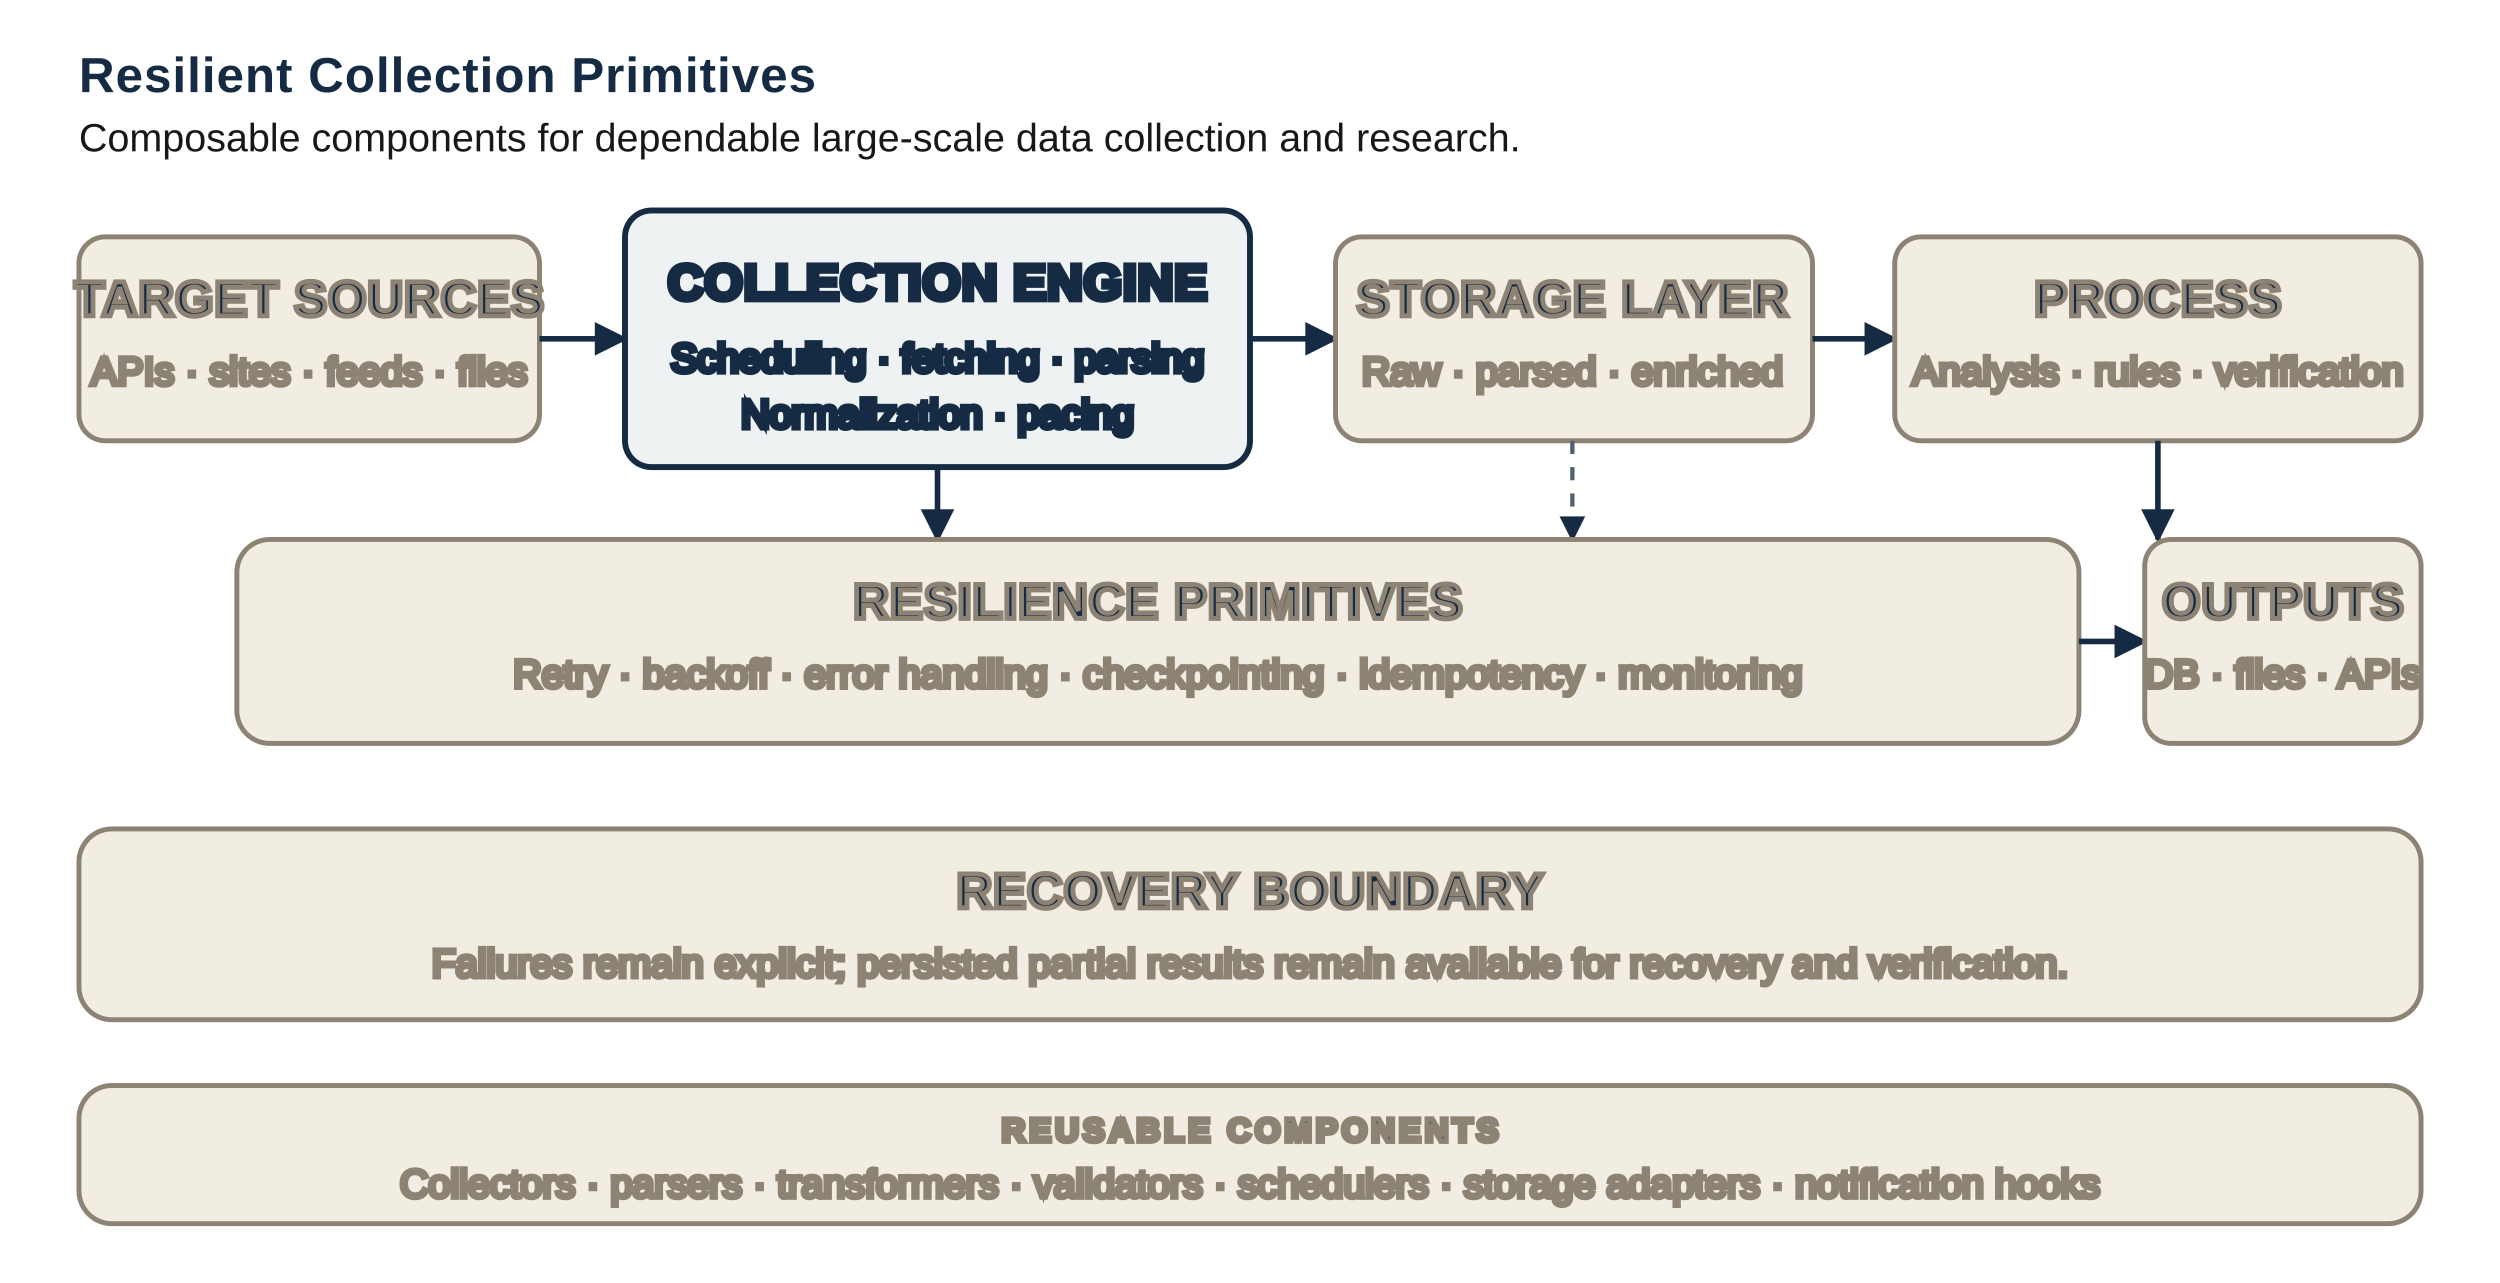
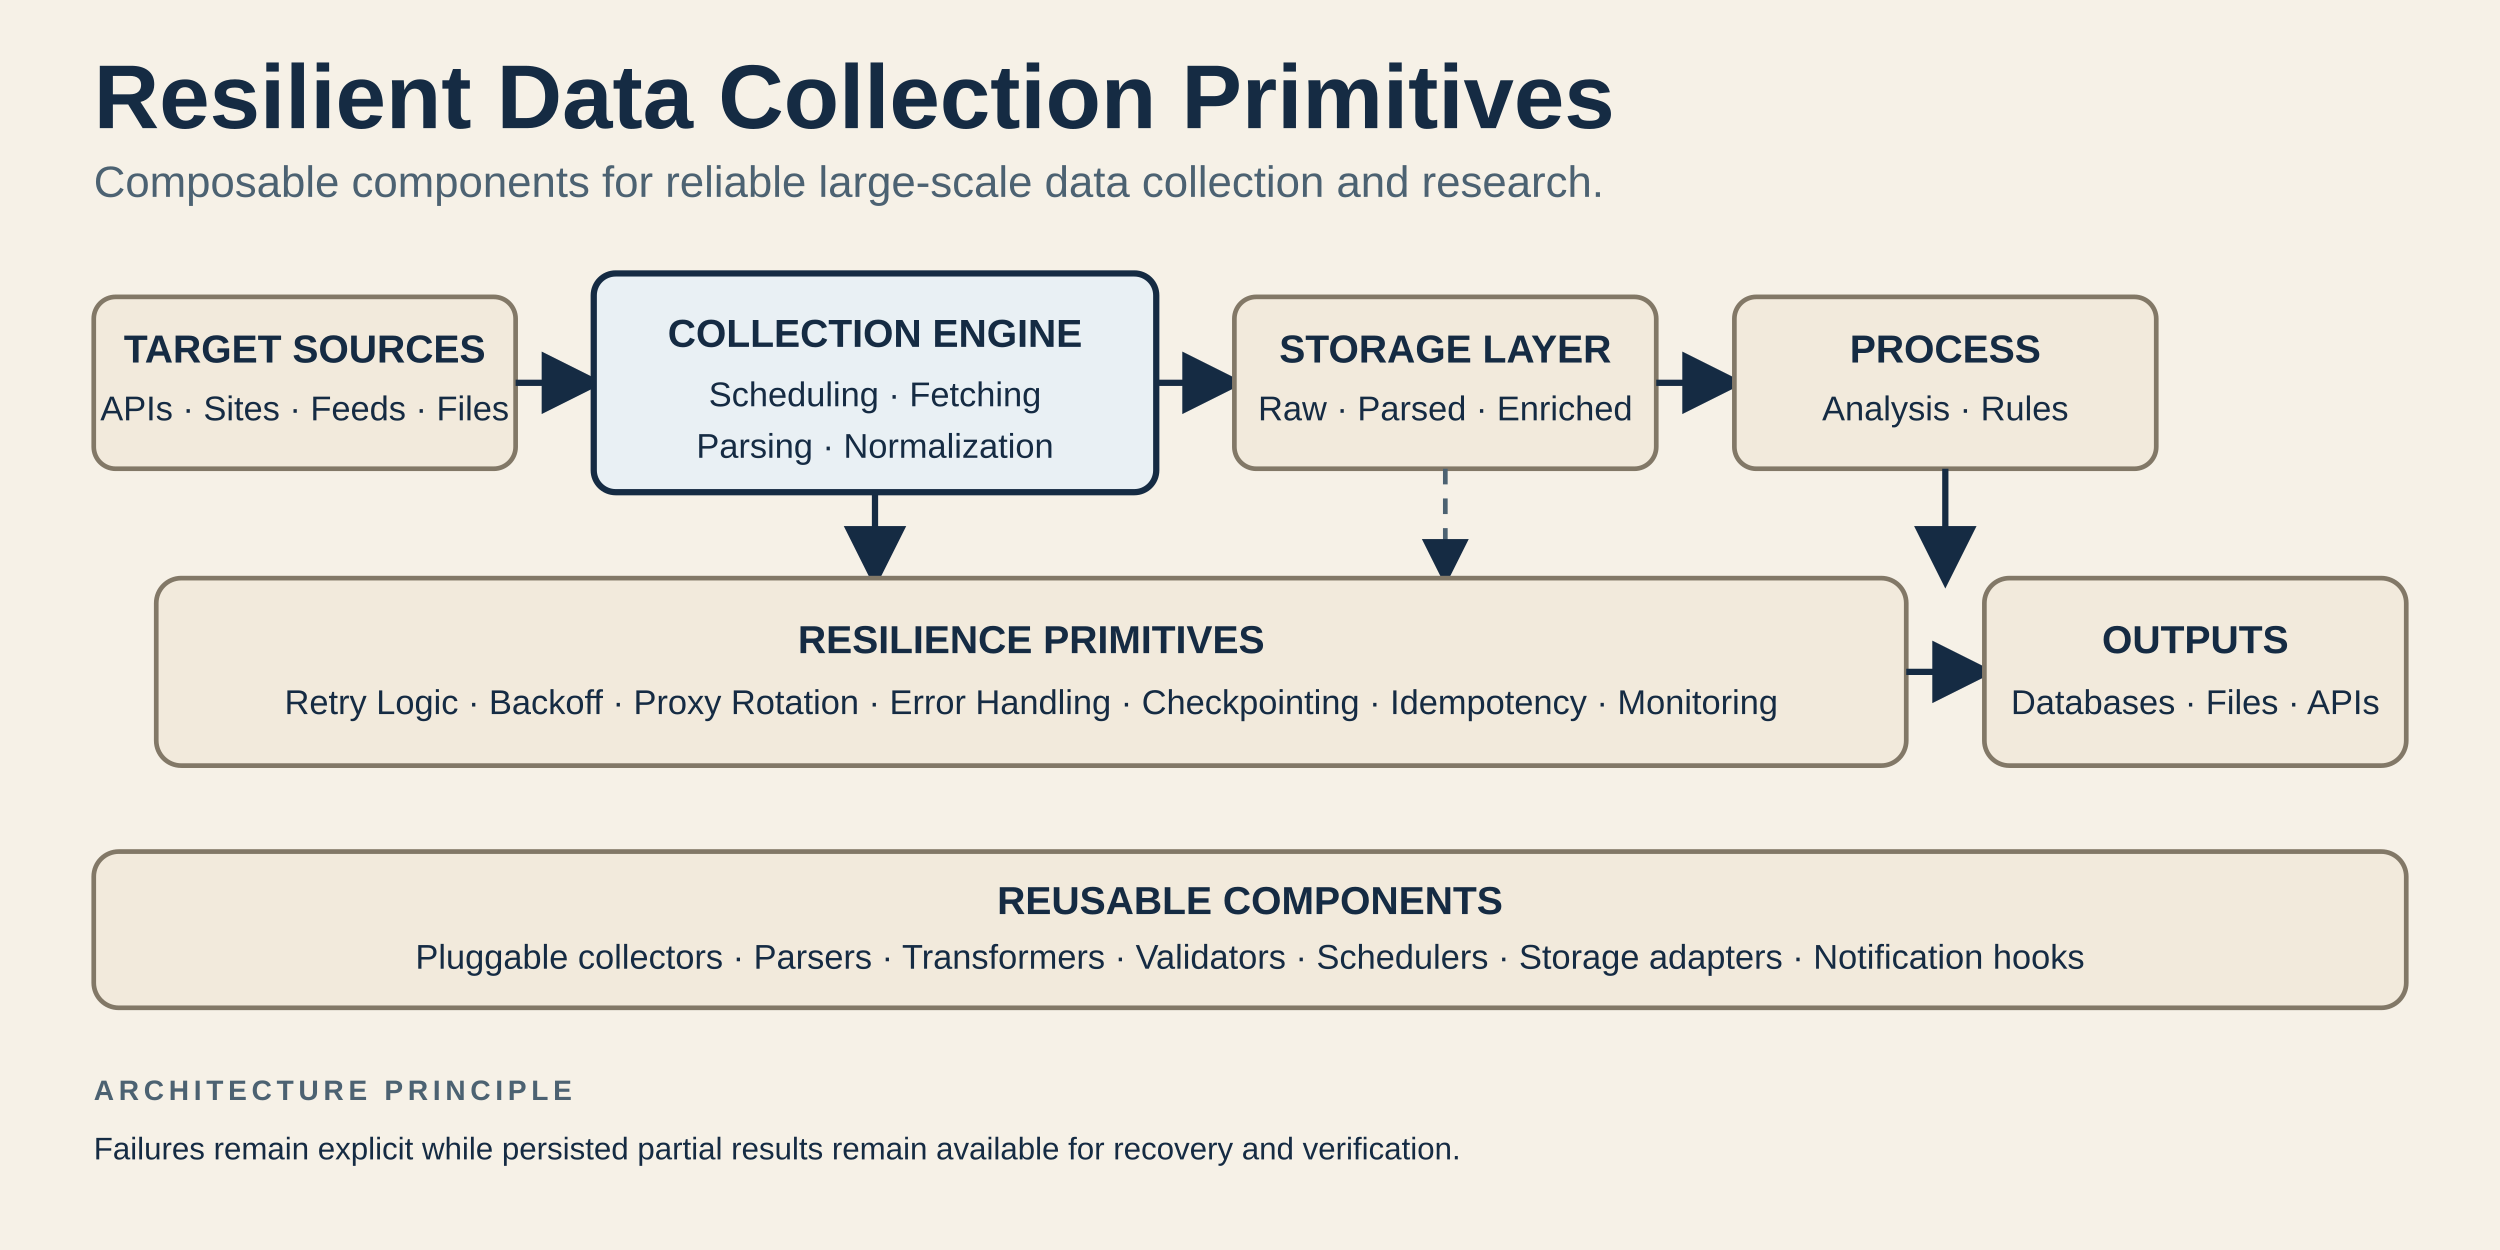
- <svg xmlns="http://www.w3.org/2000/svg" viewBox="0 0 760 390" role="img" aria-labelledby="resilient-title resilient-desc">
+ <svg xmlns="http://www.w3.org/2000/svg" viewBox="0 0 1600 800" width="1600" height="800" role="img" aria-labelledby="title desc">
+   <rect width="1600" height="800" fill="#f6f1e7" />
  <style>
- svg{color:#151719;font-family:Helvetica Neue,Avenir Next,Segoe UI,Arial,sans-serif}
- .box,.band{fill:#f2ede3;stroke:#8d8374;stroke-width:1.5}
- .key{fill:#eef2f3;stroke:#152b43;stroke-width:1.8}
- .flow{fill:none;stroke:#152b43;stroke-width:1.7}
- .dash{fill:none;stroke:#4c6272;stroke-width:1.3;stroke-dasharray:4 4}
- .h{fill:#152b43;font-size:15px;font-weight:700;letter-spacing:.02em}
- .s{fill:#151719;font-size:12px}
- .label{fill:#4c6272;font-size:10px;font-weight:700;letter-spacing:.12em}
+ text{font-family:Arial,Helvetica,sans-serif;fill:#152b43}
+ .title{font-size:58px;font-weight:700}
+ .subtitle{font-size:28px;fill:#4c6272}
+ .heading{font-size:25px;font-weight:700}
+ .body{font-size:22px}
+ .small{font-size:20px}
+ .box{fill:#f2eadc;stroke:#827867;stroke-width:3}
+ .key{fill:#e9f0f4;stroke:#152b43;stroke-width:4}
+ .band{fill:#f2eadc;stroke:#827867;stroke-width:3}
+ .arrow{fill:none;stroke:#152b43;stroke-width:4;marker-end:url(#arrow)}
+ .dash{fill:none;stroke:#4c6272;stroke-width:3;stroke-dasharray:10 9;marker-end:url(#arrow)}
+ .label{font-size:18px;font-weight:700;letter-spacing:3px;fill:#4c6272}
</style>
  <defs>
-     <marker id="arrow" viewBox="0 0 10 10" refX="9" refY="5" markerWidth="6" markerHeight="6" orient="auto">
-       <path d="M0 0L10 5 0 10z" fill="#152b43" />
+     <marker id="arrow" viewBox="0 0 12 12" refX="10" refY="6" markerWidth="10" markerHeight="10" orient="auto">
+       <path d="M0 0L12 6L0 12Z" fill="#152b43" />
    </marker>
  </defs>
-   <text x="24" y="28" class="h" font-size="21">Resilient Collection Primitives</text>
-   <text x="24" y="46" class="s">Composable components for dependable large-scale data collection and research.</text>
-   <g class="box">
-     <rect x="24" y="72" width="140" height="62" rx="8" />
-     <text x="94" y="96" text-anchor="middle" class="h">TARGET SOURCES</text>
-     <text x="94" y="117" text-anchor="middle" class="s">APIs · sites · feeds · files</text>
-   </g>
-   <path class="flow" d="M164 103H190" marker-end="url(#arrow)" />
-   <g class="key">
-     <rect x="190" y="64" width="190" height="78" rx="8" />
-     <text x="285" y="91" text-anchor="middle" class="h">COLLECTION ENGINE</text>
-     <text x="285" y="113" text-anchor="middle" class="s">Scheduling · fetching · parsing</text>
-     <text x="285" y="130" text-anchor="middle" class="s">Normalization · pacing</text>
-   </g>
-   <path class="flow" d="M380 103H406" marker-end="url(#arrow)" />
-   <g class="box">
-     <rect x="406" y="72" width="145" height="62" rx="8" />
-     <text x="478" y="96" text-anchor="middle" class="h">STORAGE LAYER</text>
-     <text x="478" y="117" text-anchor="middle" class="s">Raw · parsed · enriched</text>
-   </g>
-   <path class="flow" d="M551 103H576" marker-end="url(#arrow)" />
-   <g class="box">
-     <rect x="576" y="72" width="160" height="62" rx="8" />
-     <text x="656" y="96" text-anchor="middle" class="h">PROCESS</text>
-     <text x="656" y="117" text-anchor="middle" class="s">Analysis · rules · verification</text>
-   </g>
-   <path class="flow" d="M285 142V164" marker-end="url(#arrow)" />
-   <path class="dash" d="M478 134V164" marker-end="url(#arrow)" />
-   <path class="flow" d="M656 134V164" marker-end="url(#arrow)" />
-   <g class="band">
-     <rect x="72" y="164" width="560" height="62" rx="10" />
-     <text x="352" y="188" text-anchor="middle" class="h">RESILIENCE PRIMITIVES</text>
-     <text x="352" y="209" text-anchor="middle" class="s">Retry · backoff · error handling · checkpointing · idempotency · monitoring</text>
-   </g>
-   <path class="flow" d="M632 195H652" marker-end="url(#arrow)" />
-   <g class="box">
-     <rect x="652" y="164" width="84" height="62" rx="8" />
-     <text x="694" y="188" text-anchor="middle" class="h" font-size="12">OUTPUTS</text>
-     <text x="694" y="209" text-anchor="middle" class="s" font-size="10">DB · files · APIs</text>
-   </g>
-   <g class="band">
-     <rect x="24" y="252" width="712" height="58" rx="10" />
-     <text x="380" y="276" text-anchor="middle" class="h">RECOVERY BOUNDARY</text>
-     <text x="380" y="297" text-anchor="middle" class="s">Failures remain explicit; persisted partial results remain available for recovery and verification.</text>
-   </g>
-   <g class="band">
-     <rect x="24" y="330" width="712" height="42" rx="10" />
-     <text x="380" y="347" text-anchor="middle" class="label">REUSABLE COMPONENTS</text>
-     <text x="380" y="364" text-anchor="middle" class="s">Collectors · parsers · transformers · validators · schedulers · storage adapters · notification hooks</text>
-   </g>
+   <text x="60" y="82" class="title">Resilient Data Collection Primitives</text>
+   <text x="60" y="126" class="subtitle">Composable components for reliable large-scale data collection and research.</text>
+   <rect x="60" y="190" width="270" height="110" rx="14" class="box" />
+   <text x="195" y="232" text-anchor="middle" class="heading">TARGET SOURCES</text>
+   <text x="195" y="269" text-anchor="middle" class="body">APIs · Sites · Feeds · Files</text>
+   <path d="M330 245H380" class="arrow" />
+   <rect x="380" y="175" width="360" height="140" rx="14" class="key" />
+   <text x="560" y="222" text-anchor="middle" class="heading">COLLECTION ENGINE</text>
+   <text x="560" y="260" text-anchor="middle" class="body">Scheduling · Fetching</text>
+   <text x="560" y="293" text-anchor="middle" class="body">Parsing · Normalization</text>
+   <path d="M740 245H790" class="arrow" />
+   <rect x="790" y="190" width="270" height="110" rx="14" class="box" />
+   <text x="925" y="232" text-anchor="middle" class="heading">STORAGE LAYER</text>
+   <text x="925" y="269" text-anchor="middle" class="body">Raw · Parsed · Enriched</text>
+   <path d="M1060 245H1110" class="arrow" />
+   <rect x="1110" y="190" width="270" height="110" rx="14" class="box" />
+   <text x="1245" y="232" text-anchor="middle" class="heading">PROCESS</text>
+   <text x="1245" y="269" text-anchor="middle" class="body">Analysis · Rules</text>
+   <path d="M560 315V370" class="arrow" />
+   <path d="M925 300V370" class="dash" />
+   <path d="M1245 300V370" class="arrow" />
+   <rect x="100" y="370" width="1120" height="120" rx="16" class="band" />
+   <text x="660" y="418" text-anchor="middle" class="heading">RESILIENCE PRIMITIVES</text>
+   <text x="660" y="457" text-anchor="middle" class="body">Retry Logic · Backoff · Proxy Rotation · Error Handling · Checkpointing · Idempotency · Monitoring</text>
+   <path d="M1220 430H1270" class="arrow" />
+   <rect x="1270" y="370" width="270" height="120" rx="16" class="box" />
+   <text x="1405" y="418" text-anchor="middle" class="heading">OUTPUTS</text>
+   <text x="1405" y="457" text-anchor="middle" class="body">Databases · Files · APIs</text>
+   <rect x="60" y="545" width="1480" height="100" rx="16" class="band" />
+   <text x="800" y="585" text-anchor="middle" class="heading">REUSABLE COMPONENTS</text>
+   <text x="800" y="620" text-anchor="middle" class="body">Pluggable collectors · Parsers · Transformers · Validators · Schedulers · Storage adapters · Notification hooks</text>
+   <text x="60" y="704" class="label">ARCHITECTURE PRINCIPLE</text>
+   <text x="60" y="742" class="small">Failures remain explicit while persisted partial results remain available for recovery and verification.</text>
</svg>
